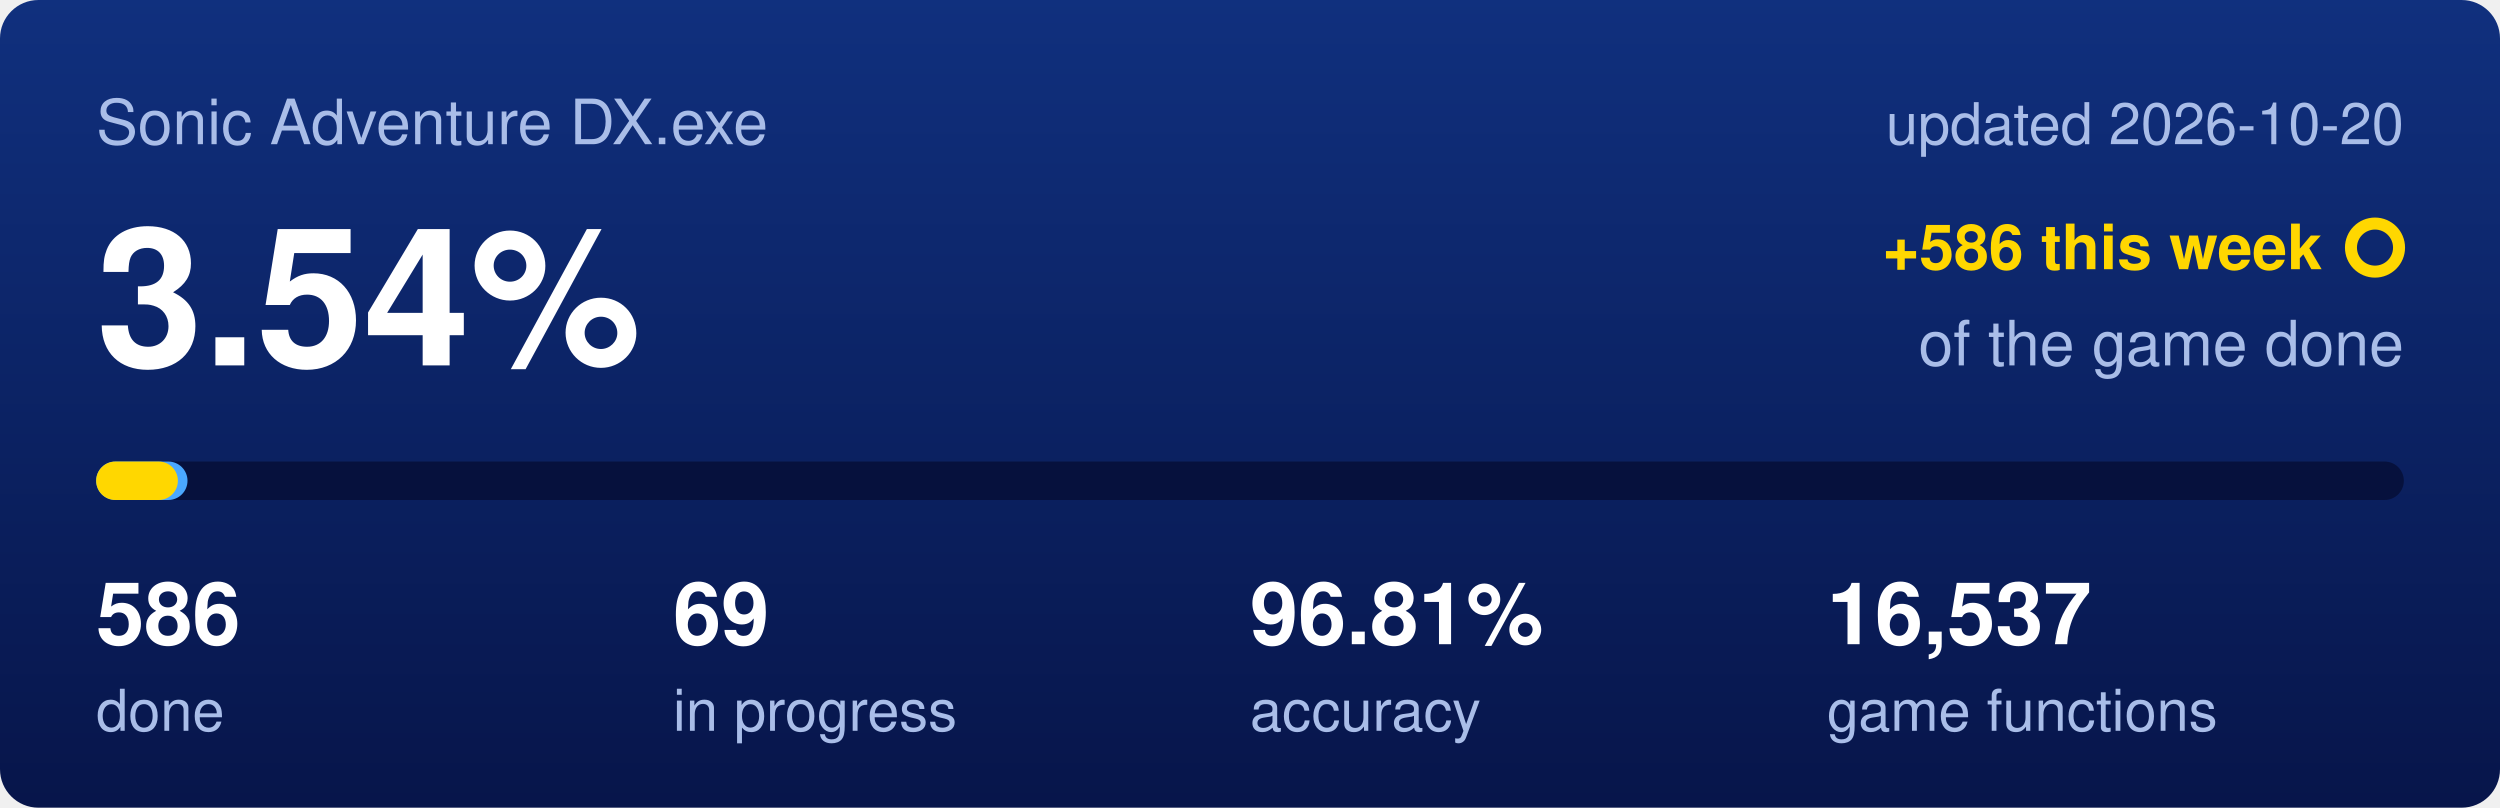
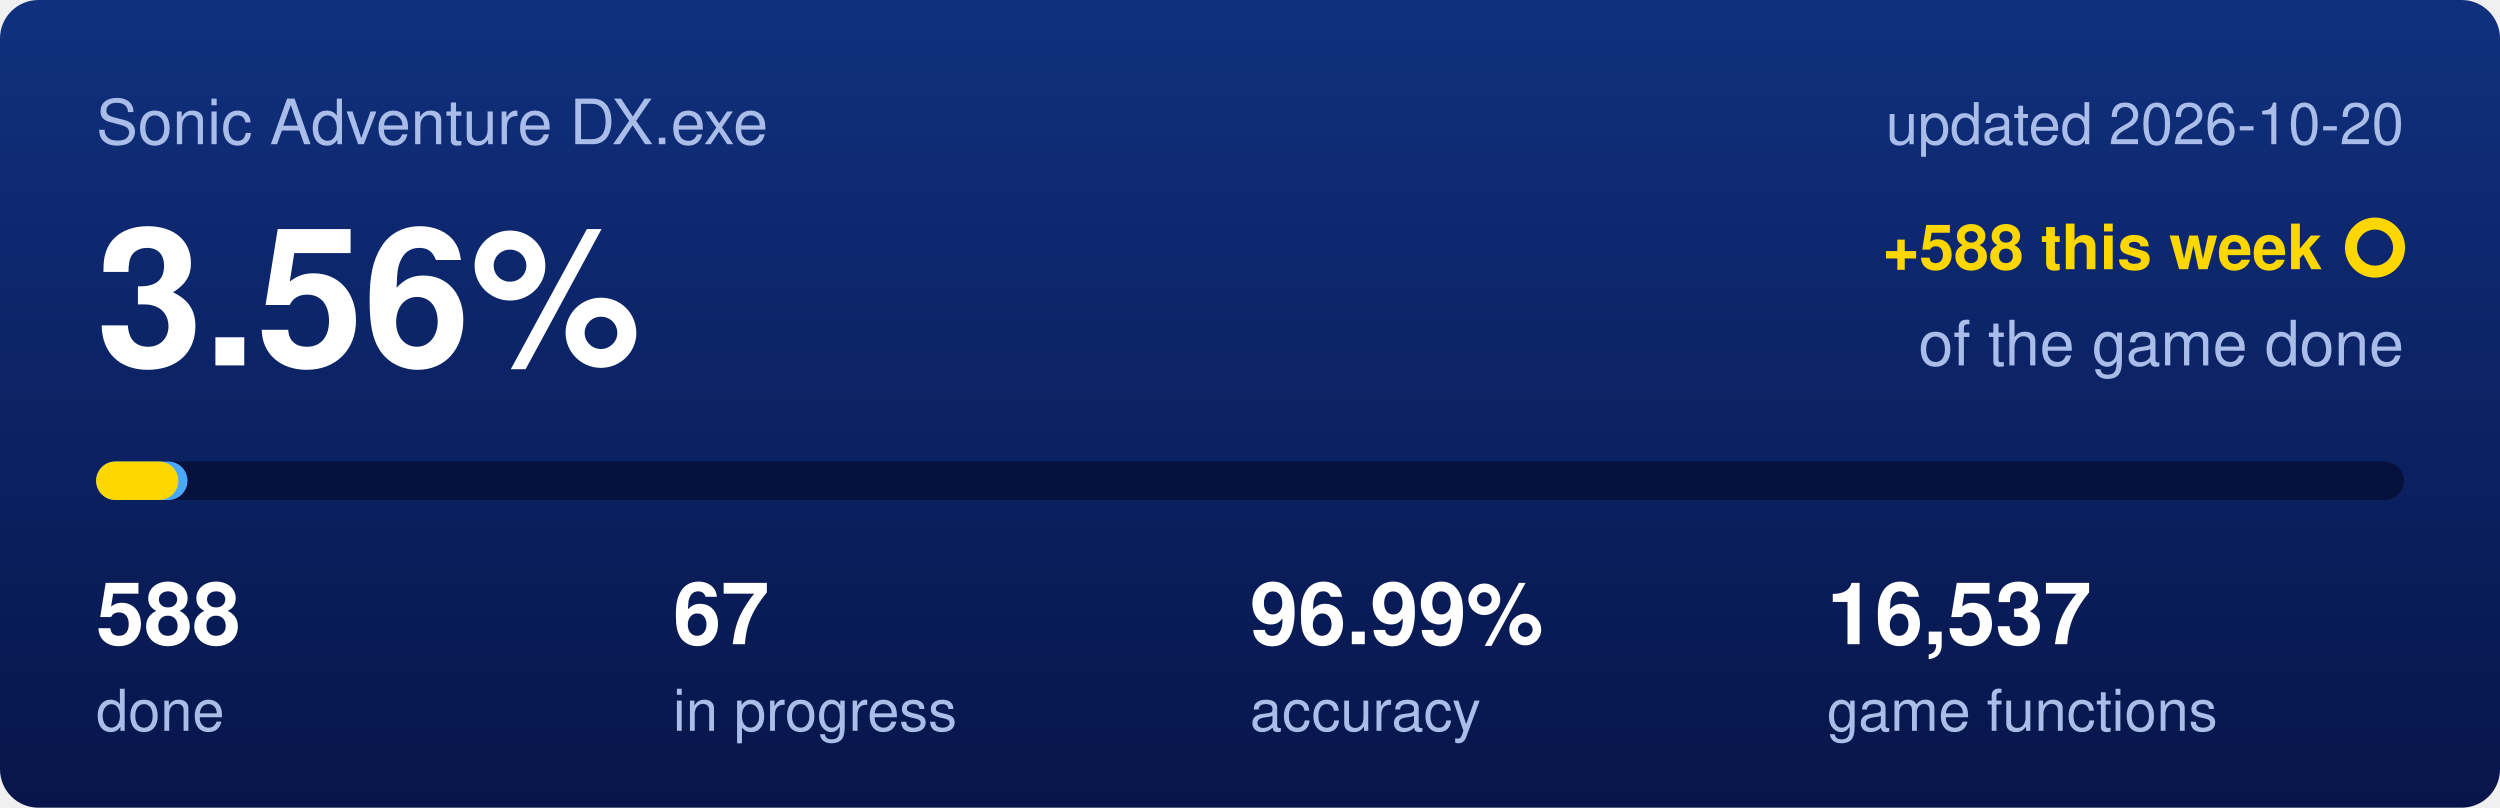
<svg xmlns="http://www.w3.org/2000/svg" viewBox="0 0 520 168" width="520" height="168">
  <defs>
    <linearGradient id="backdrop" x1="0" y1="0" x2="0" y2="1">
      <stop offset="0" stop-color="#10307e" />
      <stop offset="1" stop-color="#07154a" />
    </linearGradient>
  </defs>
  <rect width="520" height="168" rx="8" fill="url(#backdrop)" />
  <text x="20" y="30" font-family="Segoe UI,Helvetica,Arial,sans-serif" font-size="13" fill="#a9bde8">Sonic Adventure DX.exe</text>
  <text x="500" y="30" text-anchor="end" font-family="Segoe UI,Helvetica,Arial,sans-serif" font-size="12" fill="#a9bde8">updated 2026-10-20</text>
-   <text x="20" y="76" font-family="Segoe UI,Helvetica,Arial,sans-serif" font-size="40" font-weight="600" fill="#ffffff">3.54%</text>
-   <text x="483" y="56" text-anchor="end" font-family="Segoe UI,Helvetica,Arial,sans-serif" font-size="13" font-weight="600" fill="#ffd700">+586 this week</text>
+   <text x="20" y="76" font-family="Segoe UI,Helvetica,Arial,sans-serif" font-size="40" font-weight="600" fill="#ffffff">3.56%</text>
+   <text x="483" y="56" text-anchor="end" font-family="Segoe UI,Helvetica,Arial,sans-serif" font-size="13" font-weight="600" fill="#ffd700">+588 this week</text>
  <circle cx="494" cy="51.5" r="5" fill="none" stroke="#ffd700" stroke-width="2.5" />
  <text x="500" y="76" text-anchor="end" font-family="Segoe UI,Helvetica,Arial,sans-serif" font-size="13" fill="#a9bde8">of the game done</text>
  <rect x="20" y="96" width="480" height="8" rx="4" fill="#06113d" />
  <rect x="20" y="96" width="19.0" height="8" rx="4" fill="#4aa8ff" />
-   <rect x="20" y="96" width="17.0" height="8" rx="4" fill="#ffd700" />
-   <text x="20" y="134" font-family="Segoe UI,Helvetica,Arial,sans-serif" font-size="18" font-weight="600" fill="#ffffff">586</text>
+   <rect x="20" y="96" width="17.1" height="8" rx="4" fill="#ffd700" />
+   <text x="20" y="134" font-family="Segoe UI,Helvetica,Arial,sans-serif" font-size="18" font-weight="600" fill="#ffffff">588</text>
  <text x="20" y="152" font-family="Segoe UI,Helvetica,Arial,sans-serif" font-size="12" fill="#a9bde8">done</text>
-   <text x="140" y="134" font-family="Segoe UI,Helvetica,Arial,sans-serif" font-size="18" font-weight="600" fill="#ffffff">69</text>
+   <text x="140" y="134" font-family="Segoe UI,Helvetica,Arial,sans-serif" font-size="18" font-weight="600" fill="#ffffff">67</text>
  <text x="140" y="152" font-family="Segoe UI,Helvetica,Arial,sans-serif" font-size="12" fill="#a9bde8">in progress</text>
-   <text x="260" y="134" font-family="Segoe UI,Helvetica,Arial,sans-serif" font-size="18" font-weight="600" fill="#ffffff">96.81%</text>
+   <text x="260" y="134" font-family="Segoe UI,Helvetica,Arial,sans-serif" font-size="18" font-weight="600" fill="#ffffff">96.99%</text>
  <text x="260" y="152" font-family="Segoe UI,Helvetica,Arial,sans-serif" font-size="12" fill="#a9bde8">accuracy</text>
  <text x="380" y="134" font-family="Segoe UI,Helvetica,Arial,sans-serif" font-size="18" font-weight="600" fill="#ffffff">16,537</text>
  <text x="380" y="152" font-family="Segoe UI,Helvetica,Arial,sans-serif" font-size="12" fill="#a9bde8">game functions</text>
</svg>
